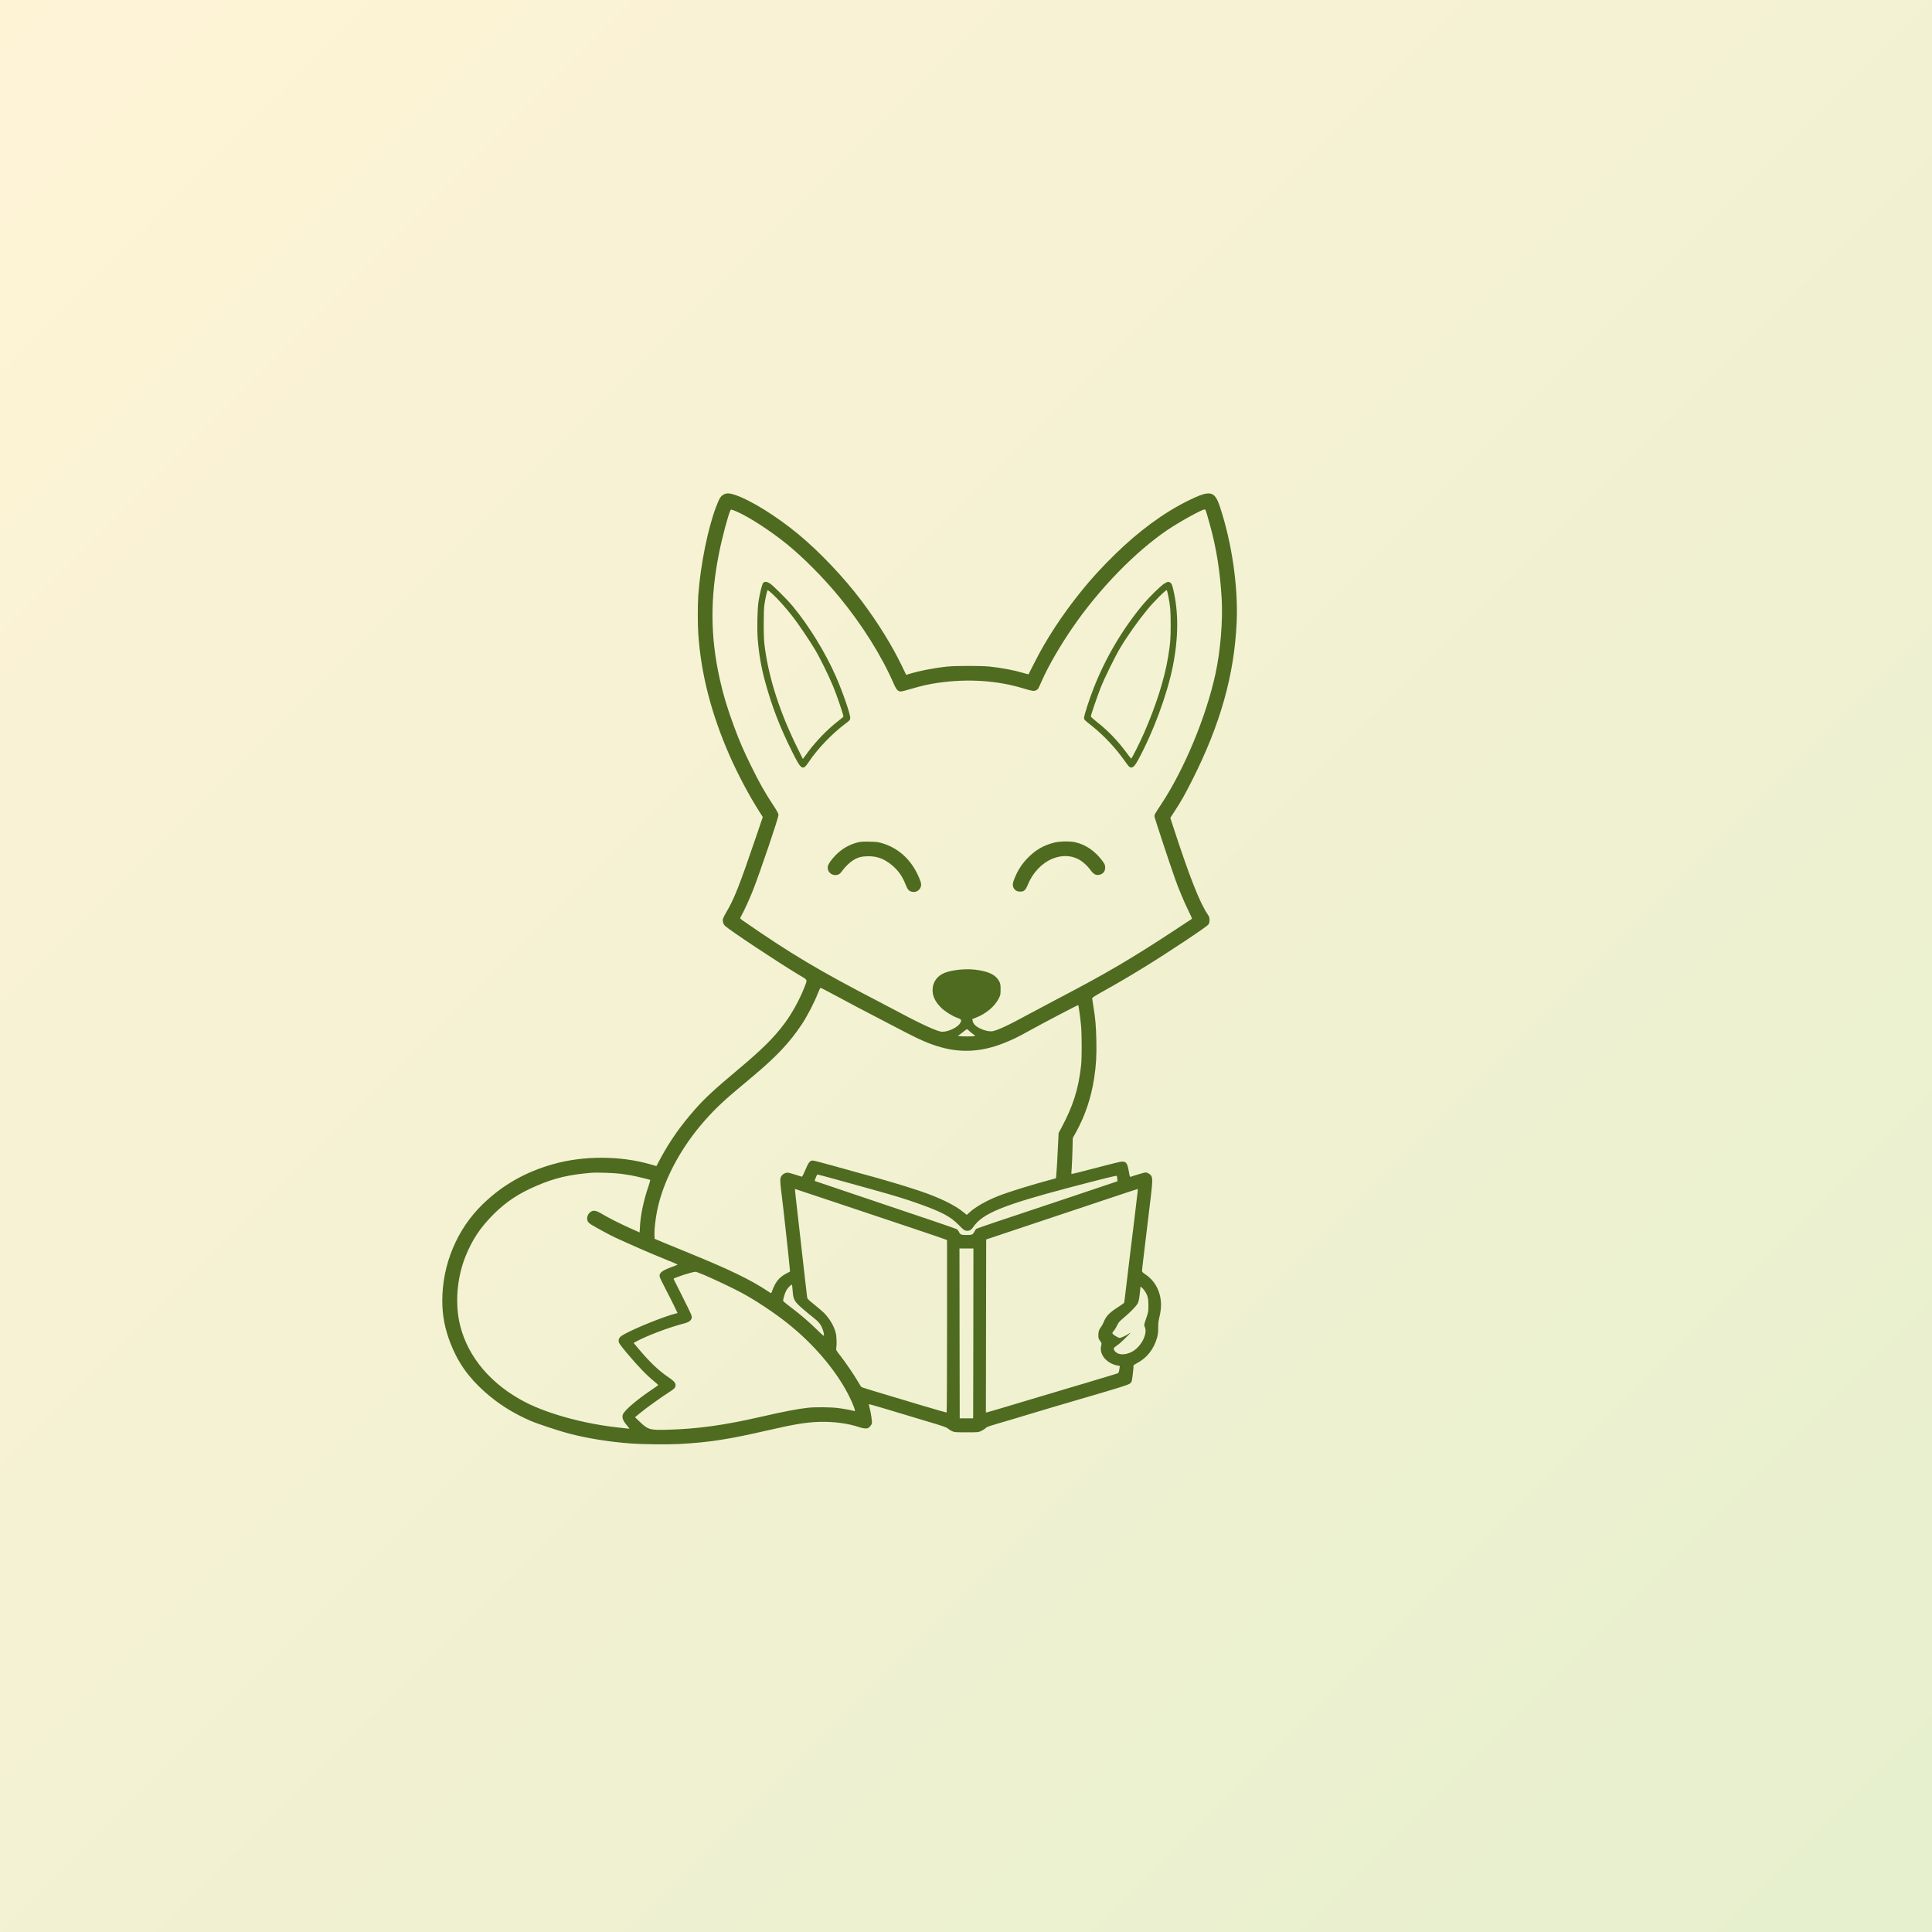
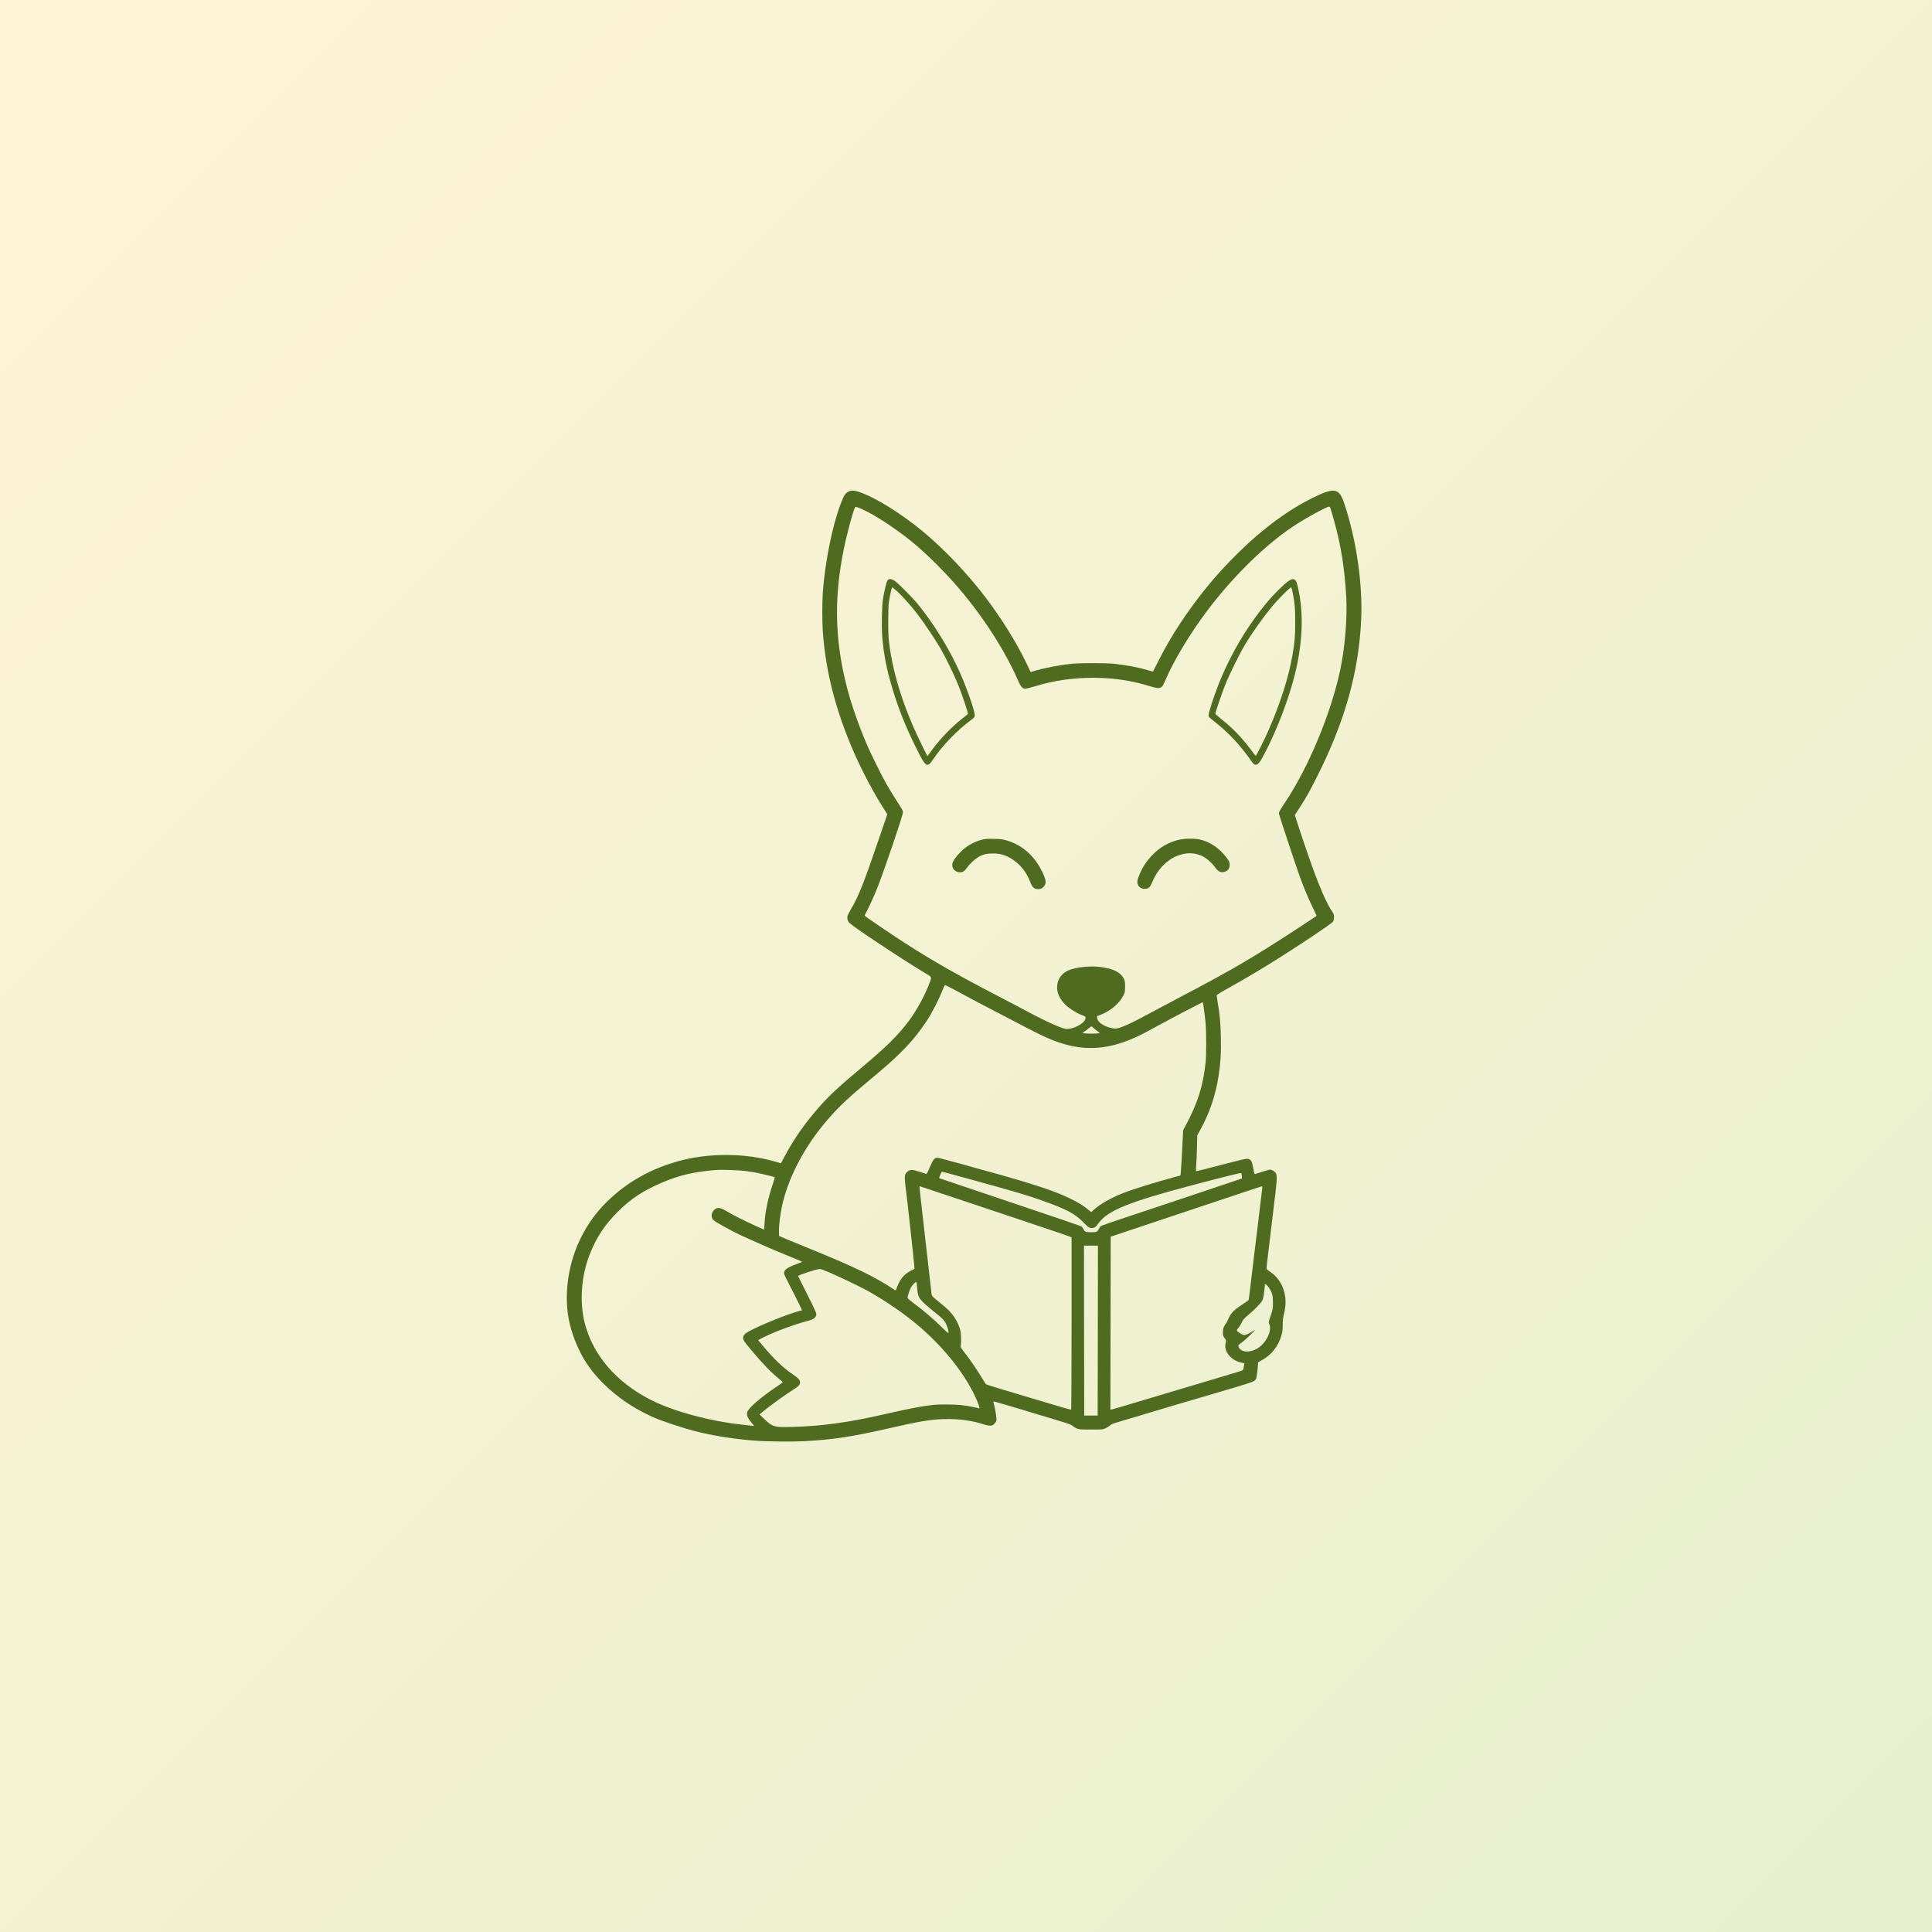
<svg xmlns="http://www.w3.org/2000/svg" viewBox="0 0 512 512" width="512" height="512">
  <defs>
    <linearGradient id="bg" x1="0" y1="0" x2="1" y2="1">
      <stop offset="0%" stop-color="#FFF3D6" />
      <stop offset="100%" stop-color="#E6F0CE" />
    </linearGradient>
  </defs>
  <rect x="0" y="0" width="512" height="512" fill="url(#bg)" />
  <g transform="translate(102,125) scale(0.137054 0.137054)">
-     <g transform="translate(0,1912) scale(0.1,-0.1)" fill="#4E6B1F" stroke="none">
+     <g transform="translate(240.76,1906.61) scale(0.1,-0.1)" fill="#4E6B1F" stroke="none">
      <path d="M6543 18674 c-53 -31 -78 -74 -141 -239 -159 -420 -301 -1129 -342 -1705 -13 -185 -13 -563 0 -750 53 -774 252 -1544 606 -2351 158 -359 376 -770 564 -1065 l77 -121 -132 -389 c-320 -940 -425 -1205 -574 -1453 -28 -47 -56 -101 -62 -121 -14 -48 2 -108 38 -142 97 -90 1007 -694 1421 -943 189 -113 177 -83 108 -260 -86 -220 -236 -492 -374 -678 -209 -281 -433 -504 -906 -900 -450 -377 -636 -549 -822 -759 -283 -321 -489 -612 -673 -954 l-81 -151 -117 34 c-583 168 -1295 169 -1880 3 -537 -151 -980 -404 -1362 -775 -496 -482 -781 -1162 -781 -1865 0 -285 48 -537 155 -815 143 -373 347 -663 664 -946 256 -229 539 -409 881 -559 126 -56 557 -199 750 -249 352 -92 772 -160 1185 -191 231 -18 716 -23 950 -11 569 31 941 88 1690 260 545 125 754 159 1015 168 273 8 556 -29 771 -102 40 -14 95 -25 122 -25 42 0 54 5 82 33 19 19 37 47 41 62 8 33 -18 211 -45 310 -10 36 -15 65 -11 65 12 0 573 -165 725 -213 77 -24 282 -86 455 -137 256 -76 321 -99 345 -121 17 -15 53 -38 80 -51 48 -22 61 -23 280 -23 229 0 230 0 287 27 32 15 70 39 85 54 28 28 41 32 513 170 85 25 241 72 345 104 167 51 541 162 1310 387 368 107 578 174 611 194 18 11 37 32 43 47 12 29 42 289 35 306 -2 6 29 28 68 48 190 98 328 273 389 493 17 61 22 106 22 190 -1 78 5 132 18 185 34 130 44 249 32 349 -27 214 -130 387 -293 496 -51 34 -70 52 -70 68 0 12 11 117 25 232 43 359 114 948 146 1215 35 295 35 367 -1 406 -31 33 -72 54 -103 54 -19 0 -227 -62 -291 -86 -9 -3 -18 26 -31 103 -26 158 -50 193 -130 193 -23 0 -187 -38 -366 -86 -430 -113 -609 -158 -614 -153 -2 3 0 49 5 104 4 55 11 210 15 345 l6 245 69 125 c172 314 287 657 344 1030 39 256 49 432 43 735 -6 273 -20 438 -59 665 -11 69 -21 134 -22 145 -1 15 49 47 239 153 499 278 972 569 1572 968 260 173 420 286 435 306 17 25 23 46 23 89 0 49 -5 64 -36 110 -156 230 -351 726 -675 1720 l-47 145 75 115 c134 205 199 320 348 614 545 1079 813 2031 860 3051 31 686 -92 1536 -322 2231 -104 316 -186 333 -613 124 -472 -232 -961 -591 -1424 -1046 -252 -247 -450 -463 -644 -704 -370 -458 -682 -935 -908 -1386 -61 -121 -112 -221 -114 -223 -1 -2 -48 11 -104 27 -182 54 -417 98 -651 123 -159 16 -644 16 -810 0 -250 -25 -547 -83 -753 -146 l-47 -15 -79 164 c-197 410 -474 856 -794 1280 -341 450 -800 934 -1208 1272 -418 346 -912 655 -1222 762 -112 39 -176 41 -234 5z m272 -331 c229 -100 637 -365 950 -617 317 -256 710 -651 1014 -1020 451 -547 830 -1152 1068 -1704 41 -94 77 -132 128 -132 19 0 108 22 197 49 200 60 350 94 533 120 572 81 1145 43 1645 -111 167 -51 204 -56 246 -33 35 19 36 21 108 184 126 286 352 676 598 1033 515 750 1218 1470 1843 1890 235 157 654 388 706 388 18 0 25 -20 104 -305 124 -444 196 -904 226 -1430 23 -424 -25 -1005 -121 -1445 -183 -839 -605 -1851 -1055 -2530 -120 -182 -125 -191 -125 -224 0 -22 297 -922 400 -1211 67 -188 174 -446 252 -603 44 -90 78 -165 76 -166 -2 -1 -140 -92 -308 -203 -869 -572 -1341 -849 -2295 -1348 -187 -98 -437 -231 -557 -296 -419 -229 -643 -331 -725 -331 -66 0 -150 23 -226 61 -78 40 -122 87 -132 141 l-6 36 72 28 c197 77 365 220 442 376 30 61 32 72 32 170 0 95 -3 110 -27 156 -67 127 -208 194 -469 225 -185 21 -433 -4 -581 -60 -148 -56 -238 -183 -238 -335 0 -118 52 -227 160 -335 75 -75 215 -164 310 -198 88 -31 96 -43 66 -102 -43 -82 -224 -171 -349 -171 -81 0 -372 130 -797 357 -135 71 -317 167 -405 213 -1182 612 -1729 938 -2662 1586 -23 16 -42 34 -43 39 0 6 12 30 26 55 46 79 165 341 221 485 148 380 493 1399 493 1455 0 31 -20 68 -114 211 -157 240 -256 416 -412 733 -155 317 -223 473 -332 767 -130 351 -204 595 -277 919 -183 820 -187 1569 -14 2435 59 298 181 754 220 827 12 22 20 20 134 -29z m1886 -9346 c145 -79 350 -188 454 -242 105 -54 318 -166 475 -248 684 -359 801 -414 1038 -491 433 -140 847 -124 1290 51 170 66 283 121 500 242 275 152 944 503 949 497 7 -7 40 -245 54 -397 16 -171 17 -620 1 -767 -50 -461 -155 -789 -388 -1223 l-47 -86 -9 -189 c-14 -314 -31 -596 -37 -643 l-6 -44 -70 -19 c-421 -113 -852 -247 -1053 -327 -225 -90 -434 -209 -546 -312 l-55 -50 -60 49 c-170 142 -469 287 -866 420 -280 94 -733 228 -1100 326 -93 25 -338 93 -543 151 -206 58 -389 105 -407 105 -56 0 -83 -34 -145 -181 -39 -94 -60 -133 -71 -131 -7 2 -71 22 -140 44 -113 35 -130 38 -166 29 -50 -14 -90 -52 -103 -99 -10 -37 -3 -138 25 -347 20 -147 143 -1267 151 -1376 l7 -86 -72 -38 c-144 -76 -216 -169 -285 -368 -5 -16 -12 -14 -63 21 -333 223 -742 422 -1543 748 -168 68 -384 157 -480 197 l-175 74 -3 84 c-3 99 19 296 53 464 109 541 418 1144 844 1650 213 252 393 429 713 697 100 84 245 206 322 271 437 368 683 631 914 976 108 161 248 432 318 614 21 53 43 97 49 97 6 0 130 -64 276 -143z m2595 -688 c16 -17 51 -46 77 -64 44 -30 46 -33 25 -39 -30 -8 -247 -8 -287 0 l-32 7 38 25 c21 14 58 43 83 64 25 21 50 38 56 38 5 0 23 -14 40 -31z m-6741 -2764 c66 -9 158 -23 205 -31 86 -16 357 -81 370 -89 4 -3 -12 -62 -36 -131 -87 -249 -151 -549 -161 -761 -3 -68 -7 -123 -8 -123 -1 0 -81 36 -177 79 -214 97 -421 201 -548 277 -115 69 -165 79 -220 42 -63 -42 -87 -125 -55 -188 8 -15 41 -44 72 -63 112 -67 374 -209 461 -248 264 -122 674 -302 867 -379 252 -101 339 -139 334 -144 -2 -2 -49 -21 -104 -41 -198 -74 -254 -117 -242 -190 3 -17 53 -123 113 -236 59 -112 135 -264 170 -336 l63 -133 -42 -10 c-228 -59 -750 -269 -985 -396 -86 -47 -112 -77 -112 -132 0 -37 23 -71 156 -230 226 -270 383 -432 549 -567 33 -27 60 -52 60 -56 0 -4 -59 -47 -132 -95 -299 -202 -531 -403 -554 -481 -16 -57 6 -115 77 -199 30 -35 54 -65 54 -67 0 -2 -10 -3 -22 -1 -13 2 -93 11 -178 20 -651 68 -1355 258 -1802 485 -664 339 -1118 869 -1273 1489 -103 412 -65 911 101 1330 131 327 285 560 539 815 245 246 491 409 840 558 353 151 618 213 1065 251 94 8 440 -4 555 -19z m3934 -46 c64 -17 226 -61 361 -99 135 -38 403 -112 595 -165 382 -106 616 -177 855 -262 470 -167 633 -253 797 -420 89 -91 108 -106 143 -110 59 -8 96 12 140 76 177 258 578 422 1860 760 639 168 902 233 910 225 5 -5 10 -31 12 -57 l3 -48 -985 -331 c-542 -181 -1154 -386 -1360 -454 -206 -69 -380 -130 -388 -136 -7 -7 -24 -33 -37 -59 -27 -52 -44 -59 -144 -59 -106 0 -125 7 -147 53 -10 23 -30 49 -44 59 -14 10 -637 223 -1385 473 -747 251 -1361 458 -1363 460 -7 7 42 125 52 125 5 0 61 -14 125 -31z m182 -495 c404 -135 1054 -353 1444 -483 391 -131 721 -243 733 -250 l22 -12 0 -1664 c0 -915 -4 -1666 -8 -1668 -4 -2 -236 65 -517 149 -280 85 -647 195 -814 244 -168 50 -310 95 -317 101 -6 5 -33 46 -59 92 -75 130 -245 381 -344 507 -87 112 -90 116 -83 155 12 74 7 228 -11 295 -35 132 -110 261 -221 379 -28 29 -113 102 -188 162 -115 92 -138 114 -143 142 -3 17 -23 192 -45 387 -22 195 -60 533 -85 750 -108 938 -110 960 -102 960 2 0 334 -111 738 -246z m5885 199 c-3 -27 -31 -257 -61 -513 -31 -256 -71 -586 -90 -735 -19 -148 -50 -411 -70 -584 -19 -172 -38 -317 -41 -323 -3 -5 -57 -42 -119 -83 -173 -112 -232 -175 -279 -295 -10 -25 -28 -58 -40 -75 -46 -60 -60 -98 -60 -167 -1 -60 2 -71 32 -113 33 -46 33 -49 22 -97 -40 -163 97 -333 303 -379 l58 -12 -6 -41 c-15 -102 -7 -93 -113 -125 -175 -54 -691 -208 -1040 -311 -188 -55 -575 -171 -860 -257 -284 -86 -529 -158 -544 -160 l-27 -5 3 1673 3 1673 1269 424 c698 233 1355 452 1459 487 105 35 194 64 198 64 5 1 6 -20 3 -46z m-3178 -2745 l-3 -1643 -130 0 -130 0 -3 1643 -2 1642 135 0 135 0 -2 -1642z m-5208 1131 c194 -82 570 -261 731 -348 271 -147 610 -371 870 -576 502 -396 933 -897 1184 -1378 90 -171 158 -352 126 -333 -18 11 -204 46 -324 61 -140 17 -434 20 -575 5 -207 -23 -452 -70 -929 -179 -687 -158 -1206 -230 -1783 -246 -350 -10 -382 -1 -553 164 l-81 78 96 79 c115 95 429 321 553 398 107 67 135 96 135 139 0 51 -28 82 -142 160 -186 126 -366 298 -581 556 l-87 104 37 21 c200 112 637 278 941 357 93 24 135 56 146 111 6 29 -13 73 -171 388 -98 195 -179 358 -181 361 -8 18 351 135 423 138 12 1 86 -27 165 -60z m1713 -291 c9 -150 26 -199 100 -276 34 -36 125 -116 202 -178 182 -146 187 -151 229 -207 37 -50 76 -157 76 -210 0 -28 -7 -23 -142 109 -162 158 -334 304 -520 443 -72 53 -128 101 -128 111 0 31 31 136 56 187 22 47 92 123 113 123 4 0 11 -46 14 -102z m6804 -12 c62 -90 77 -147 77 -286 0 -122 -1 -129 -44 -253 -43 -126 -43 -128 -27 -163 63 -131 -73 -393 -252 -484 -112 -56 -224 -63 -293 -16 -37 24 -61 66 -52 89 3 8 31 32 62 53 31 20 107 87 167 147 104 103 114 117 55 76 -49 -33 -148 -79 -171 -79 -13 0 -52 18 -86 40 -69 45 -71 51 -20 109 16 19 42 62 57 96 23 52 42 73 116 136 135 112 257 238 283 291 16 34 27 85 37 180 7 73 14 135 14 137 0 13 50 -34 77 -73z" />
      <path d="M7313 16966 c-21 -26 -64 -201 -89 -361 -22 -137 -30 -533 -15 -721 23 -291 70 -560 146 -834 135 -486 275 -851 511 -1327 186 -376 212 -393 330 -216 170 256 455 552 718 748 74 55 81 63 84 98 6 69 -142 498 -275 802 -205 467 -518 978 -839 1366 -102 123 -376 396 -438 437 -61 39 -107 42 -133 8z m184 -213 c98 -89 259 -269 391 -439 104 -133 322 -455 432 -639 91 -152 259 -493 345 -700 74 -177 208 -572 201 -591 -2 -6 -53 -49 -113 -95 -191 -148 -415 -379 -566 -582 -37 -51 -76 -103 -86 -117 l-19 -25 -109 220 c-331 670 -544 1324 -625 1925 -19 139 -22 211 -23 460 0 185 5 325 13 375 21 140 54 285 65 285 5 0 48 -35 94 -77z" />
      <path d="M15059 16948 c-71 -48 -283 -257 -394 -389 -397 -474 -730 -1036 -960 -1624 -87 -223 -185 -525 -185 -572 0 -39 2 -42 143 -153 237 -189 459 -425 637 -675 86 -122 99 -135 131 -135 40 0 71 33 128 136 295 540 563 1260 676 1818 110 548 114 1048 9 1488 -21 86 -31 112 -51 128 -37 29 -63 25 -134 -22z m90 -238 c39 -198 45 -279 45 -555 0 -279 -7 -359 -50 -620 -70 -423 -227 -920 -459 -1455 -83 -191 -244 -512 -255 -508 -4 2 -43 50 -85 108 -176 237 -353 423 -565 590 -71 57 -130 110 -130 117 0 26 127 397 191 558 73 185 276 598 376 765 144 241 345 524 531 750 128 155 362 387 372 369 5 -8 17 -61 29 -119z" />
      <path d="M9137 11950 c-154 -39 -296 -120 -411 -235 -95 -95 -158 -187 -163 -238 -8 -84 59 -157 144 -157 61 0 93 19 140 87 49 70 140 157 208 200 88 56 166 76 290 77 172 1 303 -47 450 -165 126 -102 212 -222 274 -383 36 -93 60 -122 114 -137 71 -19 141 12 171 75 24 51 20 89 -23 191 -143 342 -391 574 -716 671 -77 23 -113 27 -245 30 -129 3 -168 0 -233 -16z" />
      <path d="M12935 11946 c-206 -54 -353 -140 -505 -295 -106 -109 -180 -220 -242 -363 -49 -113 -57 -162 -32 -213 24 -50 66 -75 131 -75 73 0 100 26 148 141 95 230 271 413 475 496 175 70 342 68 495 -8 78 -38 179 -128 240 -214 53 -73 98 -100 157 -92 83 11 131 71 125 154 -3 44 -11 62 -59 125 -142 188 -325 311 -527 354 -107 22 -298 18 -406 -10z" />
    </g>
  </g>
</svg>
